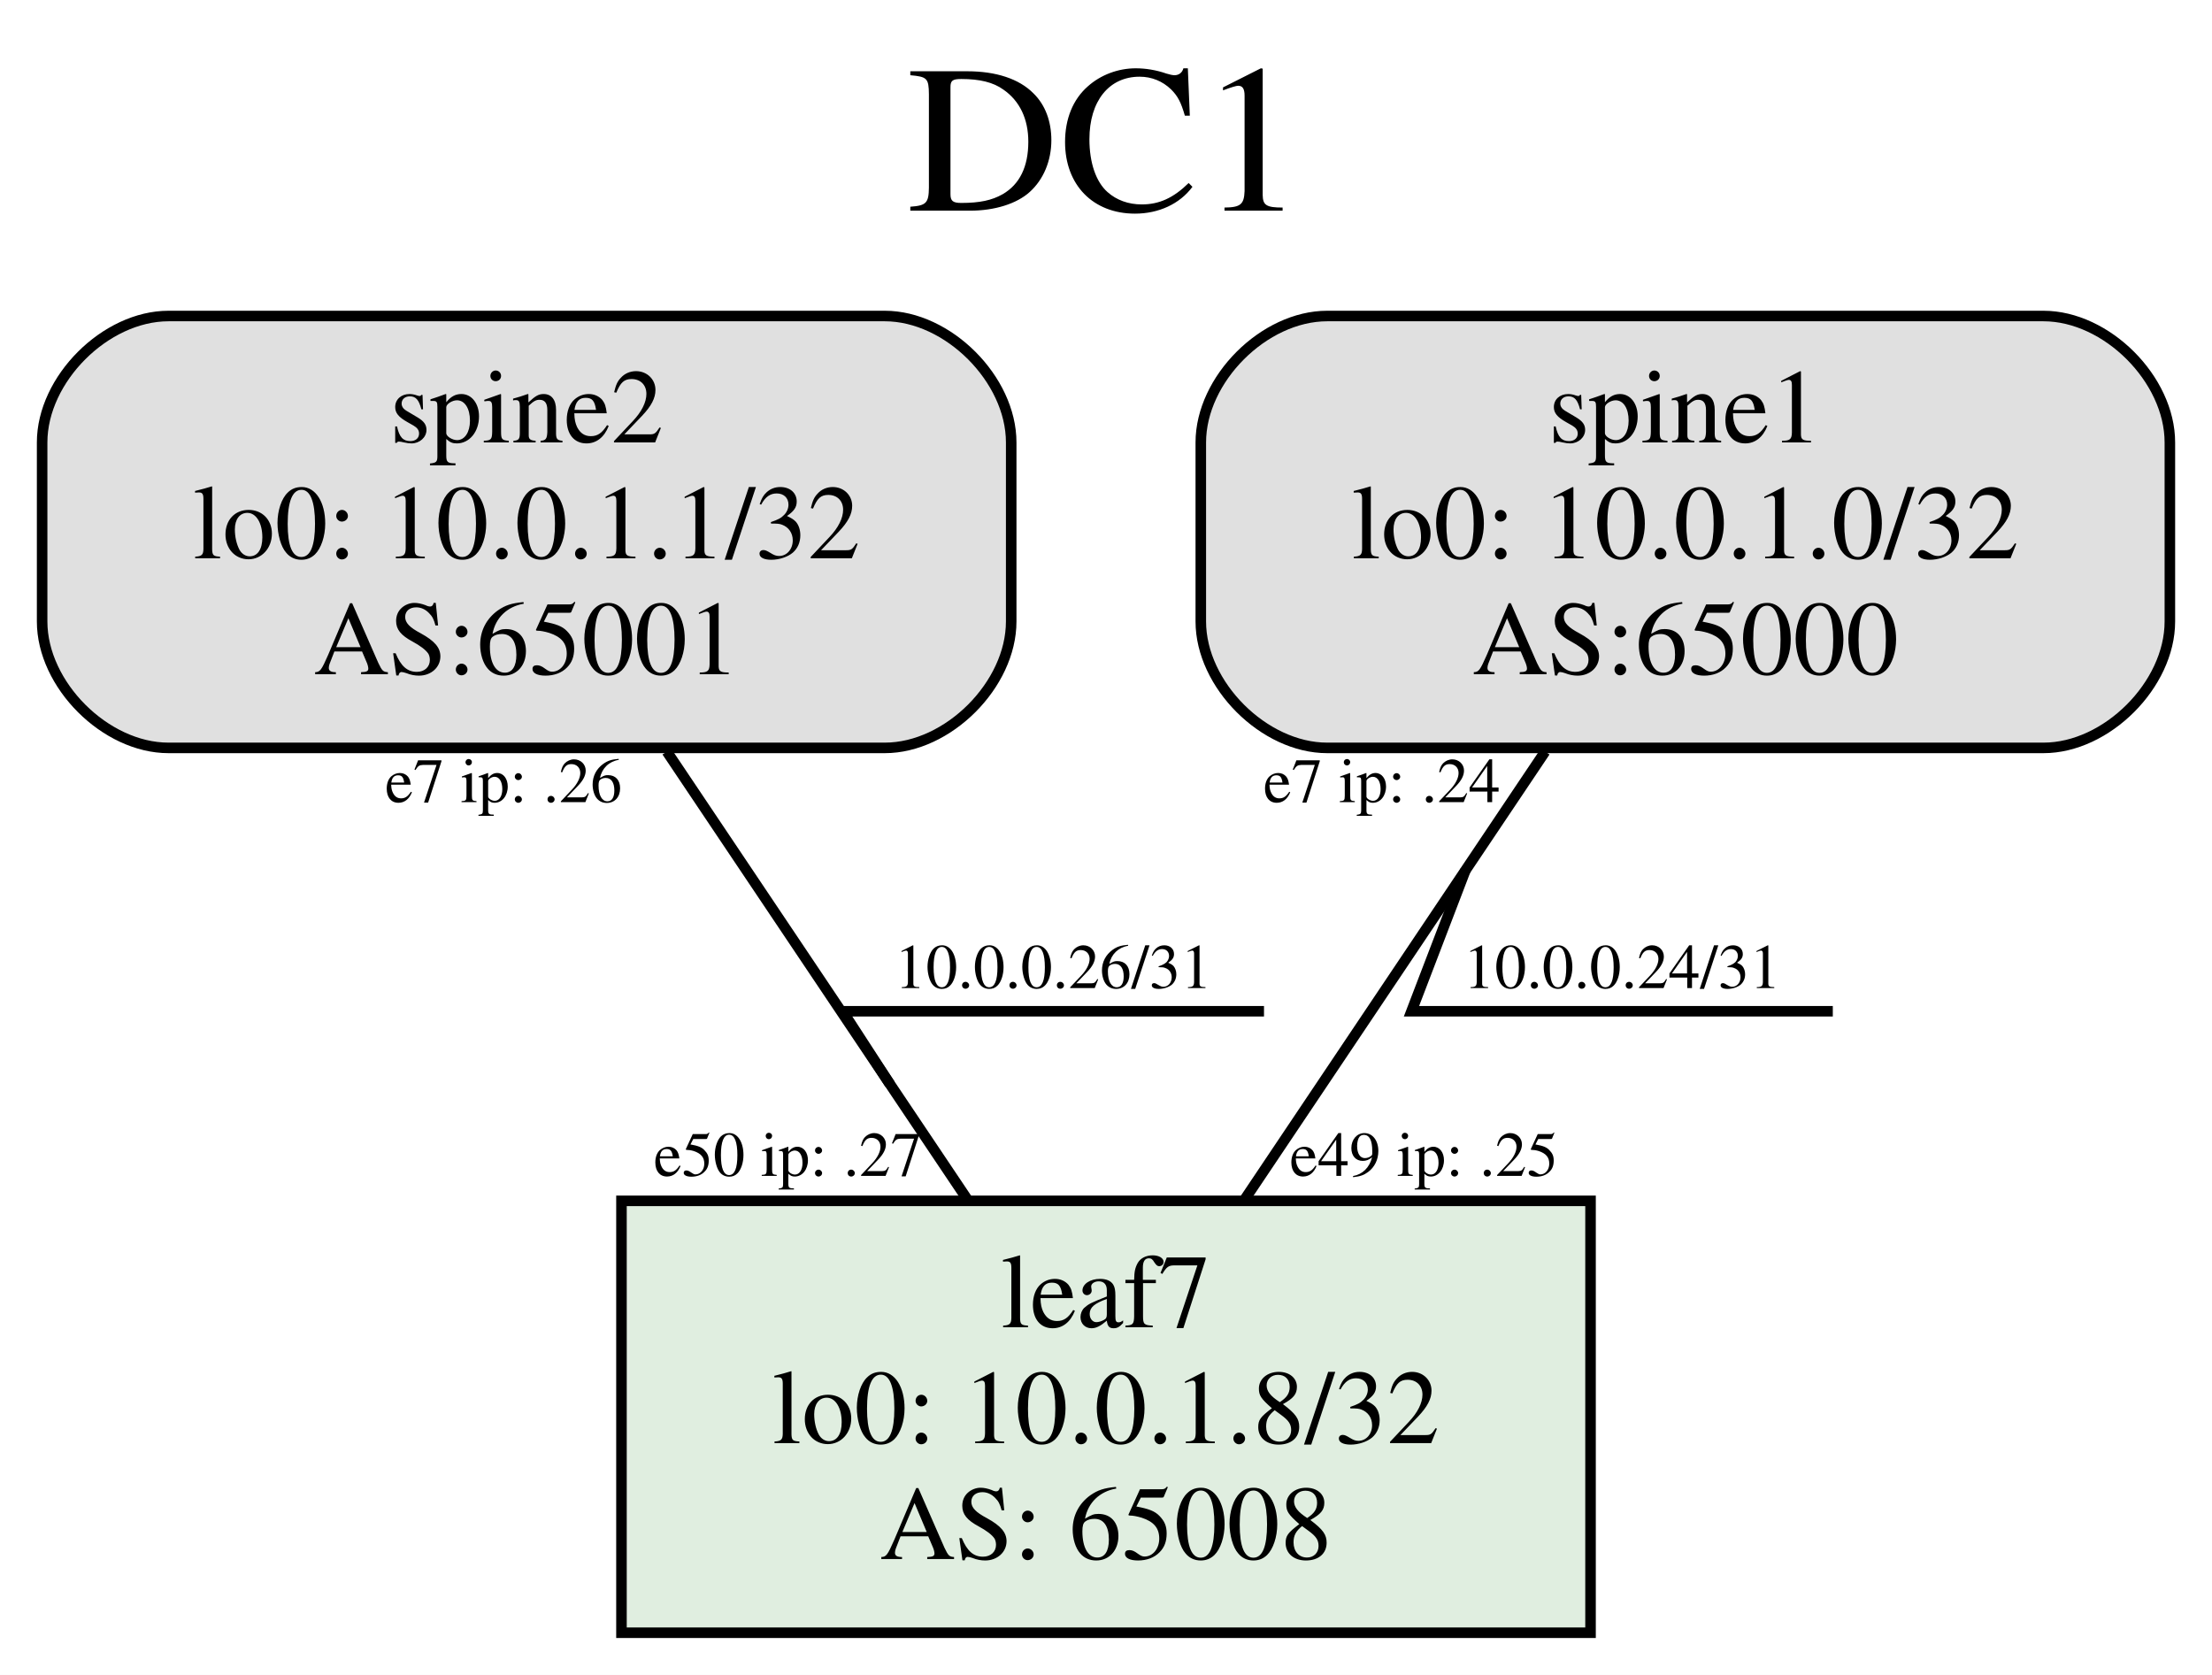
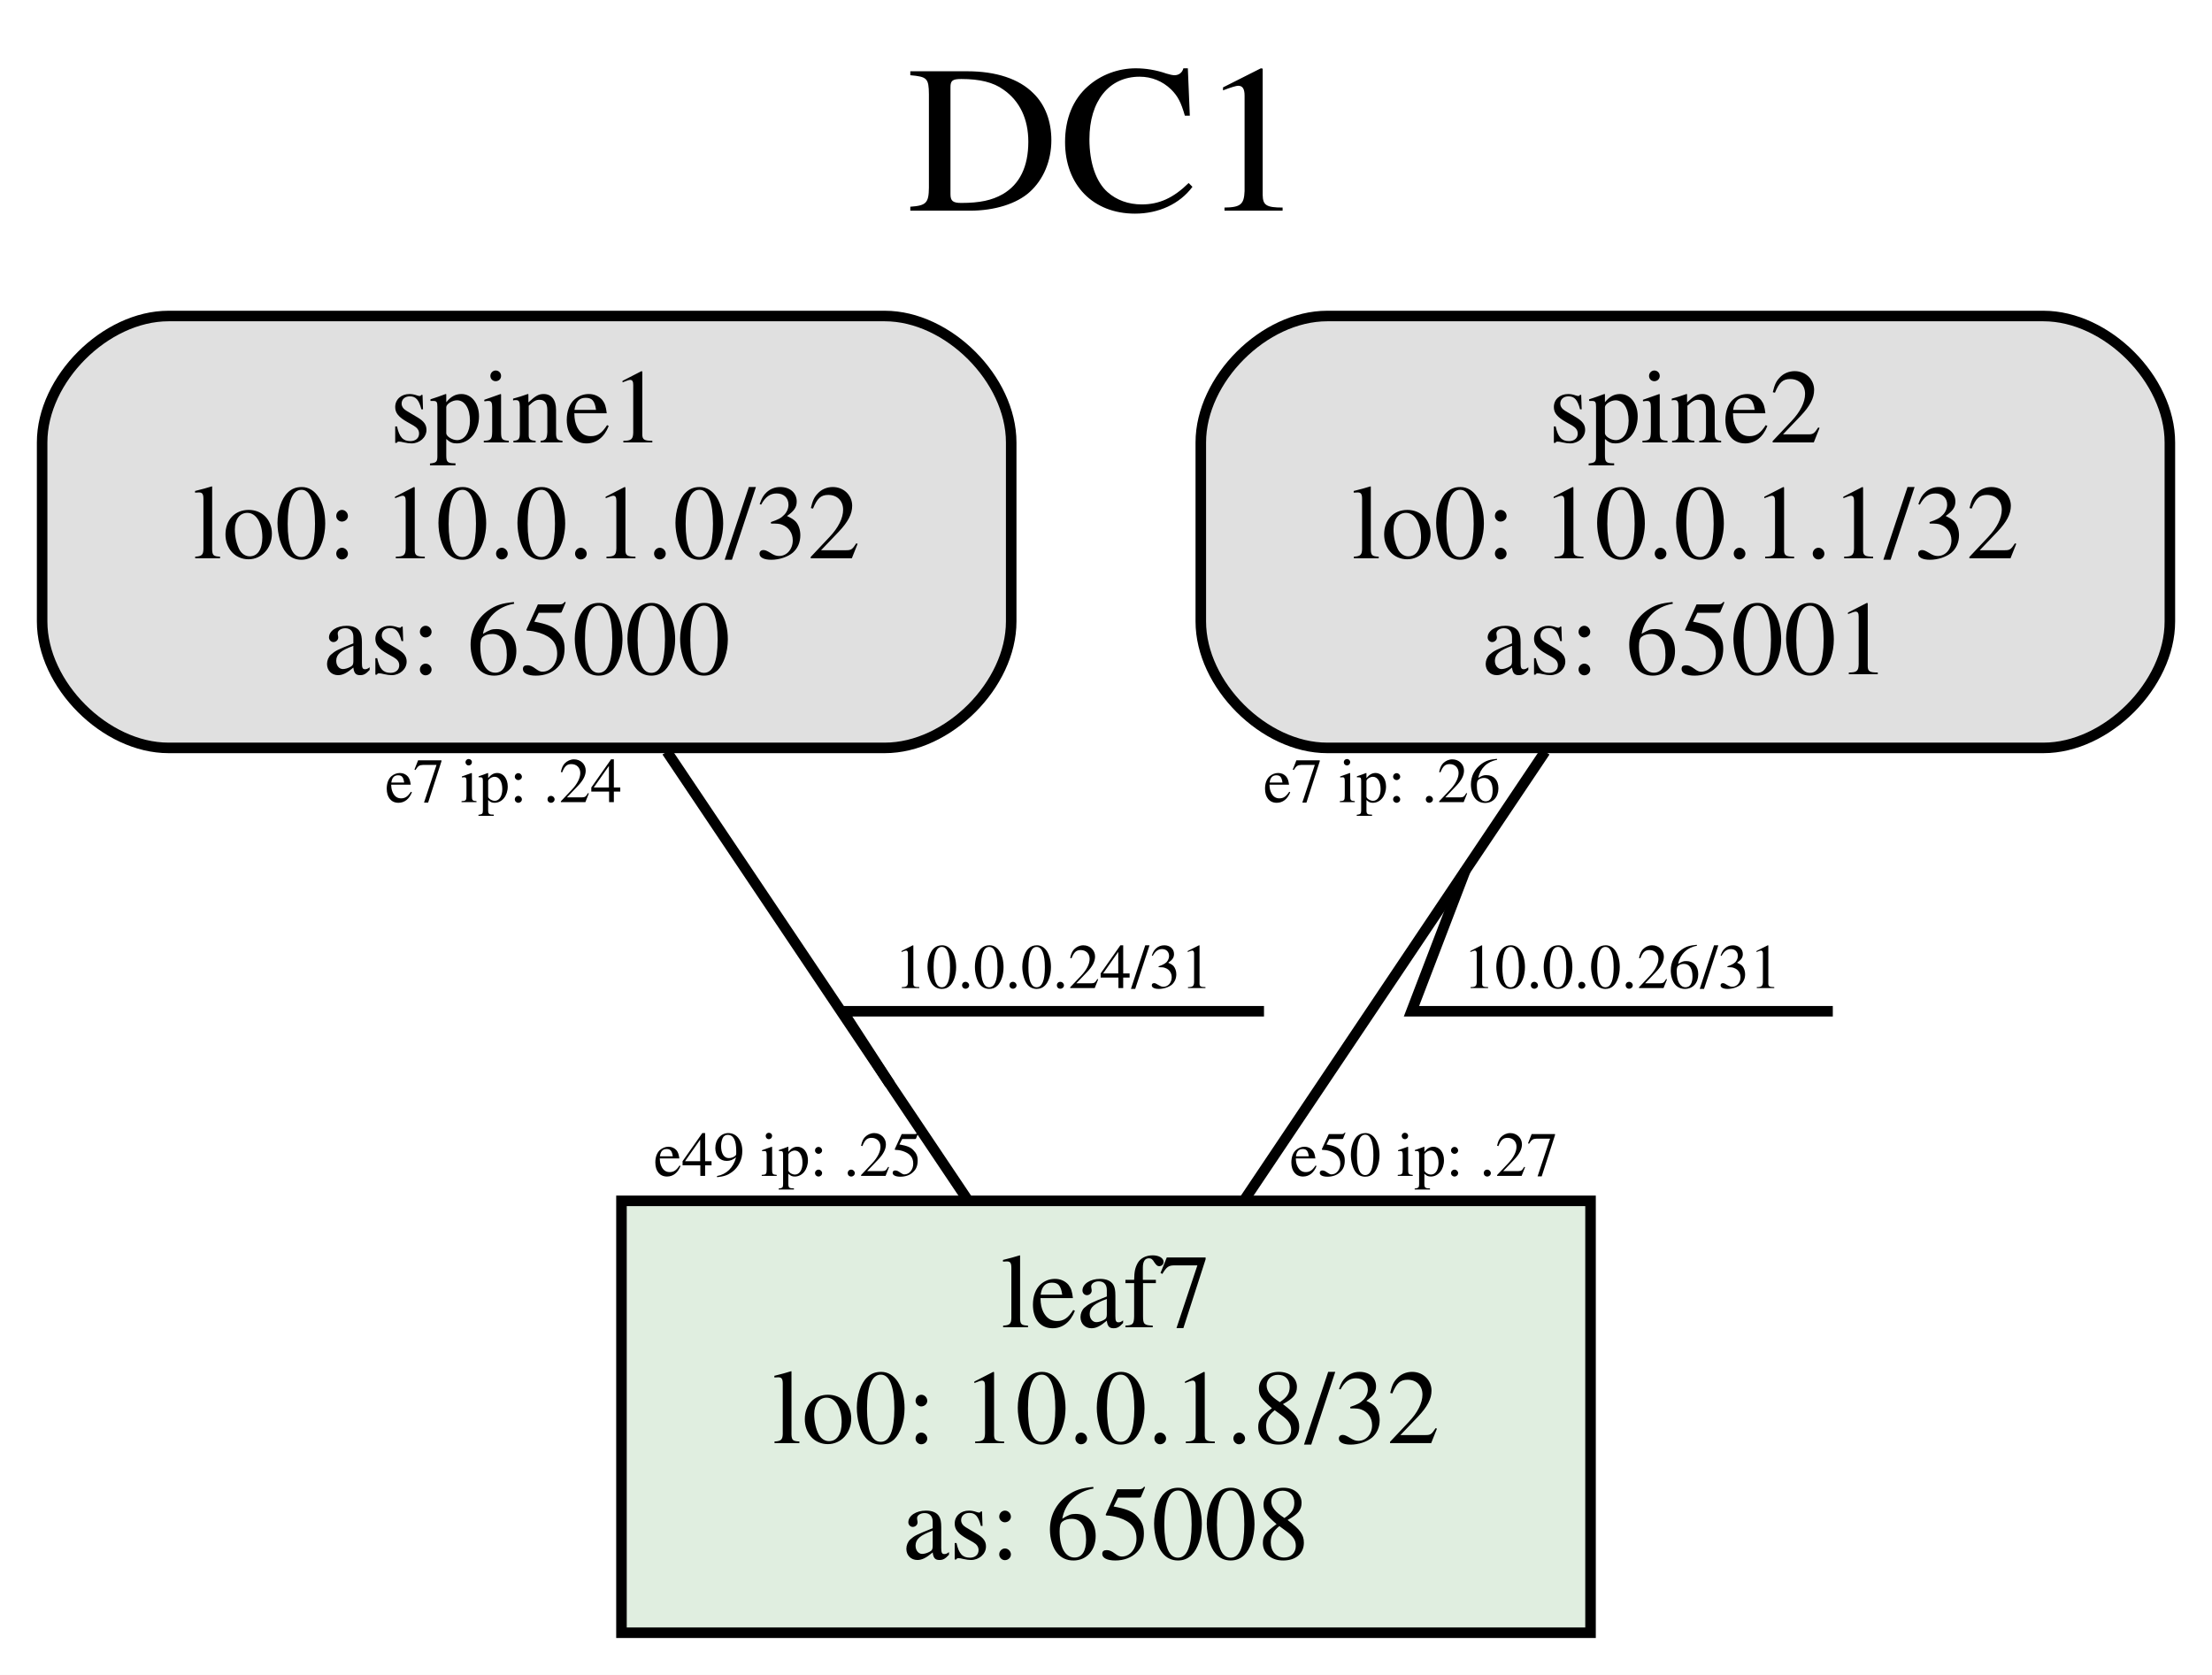
<svg xmlns="http://www.w3.org/2000/svg" xmlns:xlink="http://www.w3.org/1999/xlink" width="210pt" height="159pt" viewBox="0.00 0.00 210.00 159.00">
  <g id="graph0" class="graph" transform="scale(1 1) rotate(0) translate(4 155)">
    <polygon fill="white" stroke="transparent" points="-4,4 -4,-155 206,-155 206,4 -4,4" />
    <text text-anchor="middle" x="101" y="-135" font-family="Times,serif" font-size="20.00">DC1</text>
    <g id="node1" class="node">
      <path fill="#e0e0e0" stroke="black" d="M80,-125C80,-125 12,-125 12,-125 6,-125 0,-119 0,-113 0,-113 0,-96 0,-96 0,-90 6,-84 12,-84 12,-84 80,-84 80,-84 86,-84 92,-90 92,-96 92,-96 92,-113 92,-113 92,-119 86,-125 80,-125" />
-       <text text-anchor="middle" x="46" y="-113" font-family="Times,serif" font-size="10.00">spine2</text>
-       <text text-anchor="middle" x="46" y="-102" font-family="Times,serif" font-size="10.00">lo0: 10.0.1.1/32</text>
-       <text text-anchor="middle" x="46" y="-91" font-family="Times,serif" font-size="10.00">AS:65001</text>
+       <text text-anchor="middle" x="46" y="-113" font-family="Times,serif" font-size="10.00">spine1</text>
+       <text text-anchor="middle" x="46" y="-102" font-family="Times,serif" font-size="10.00">lo0: 10.0.1.0/32</text>
+       <text text-anchor="middle" x="46" y="-91" font-family="Times,serif" font-size="10.00">as: 65000</text>
    </g>
    <g id="node2" class="node">
      <g id="a_node2">
-         <a xlink:href="../config/leaf7.txt" xlink:title="leaf7&#10;lo0: 10.0.1.8/32&#10;AS: 65008">
+         <a xlink:href="../config/leaf7.txt" xlink:title="leaf7&#10;lo0: 10.0.1.8/32&#10;as: 65008&#10;">
          <polygon fill="#e0eee0" stroke="black" points="147,-41 55,-41 55,0 147,0 147,-41" />
          <text text-anchor="middle" x="101" y="-29" font-family="Times,serif" font-size="10.00">leaf7</text>
          <text text-anchor="middle" x="101" y="-18" font-family="Times,serif" font-size="10.00">lo0: 10.0.1.8/32</text>
-           <text text-anchor="middle" x="101" y="-7" font-family="Times,serif" font-size="10.00">AS: 65008</text>
+           <text text-anchor="middle" x="101" y="-7" font-family="Times,serif" font-size="10.00">as: 65008</text>
        </a>
      </g>
    </g>
    <g id="edge1" class="edge">
      <path fill="none" stroke="black" d="M59.31,-83.65C67.96,-70.76 79.19,-54.02 87.81,-41.17" />
-       <text text-anchor="middle" x="96" y="-61.2" font-family="Times,serif" font-size="6.00">10.0.0.26/31</text>
+       <text text-anchor="middle" x="96" y="-61.2" font-family="Times,serif" font-size="6.00">10.0.0.24/31</text>
      <polyline fill="none" stroke="black" points="116,-59 76,-59 80.48,-52.09 " />
-       <text text-anchor="middle" x="70.81" y="-43.37" font-family="Times,serif" font-size="6.00">e50 ip: .27</text>
-       <text text-anchor="middle" x="43.81" y="-78.85" font-family="Times,serif" font-size="6.00">e7 ip: .26</text>
+       <text text-anchor="middle" x="70.81" y="-43.37" font-family="Times,serif" font-size="6.00">e49 ip: .25</text>
+       <text text-anchor="middle" x="43.81" y="-78.85" font-family="Times,serif" font-size="6.00">e7 ip: .24</text>
    </g>
    <g id="node3" class="node">
      <path fill="#e0e0e0" stroke="black" d="M190,-125C190,-125 122,-125 122,-125 116,-125 110,-119 110,-113 110,-113 110,-96 110,-96 110,-90 116,-84 122,-84 122,-84 190,-84 190,-84 196,-84 202,-90 202,-96 202,-96 202,-113 202,-113 202,-119 196,-125 190,-125" />
-       <text text-anchor="middle" x="156" y="-113" font-family="Times,serif" font-size="10.00">spine1</text>
-       <text text-anchor="middle" x="156" y="-102" font-family="Times,serif" font-size="10.00">lo0: 10.0.1.0/32</text>
-       <text text-anchor="middle" x="156" y="-91" font-family="Times,serif" font-size="10.00">AS:65000</text>
+       <text text-anchor="middle" x="156" y="-113" font-family="Times,serif" font-size="10.00">spine2</text>
+       <text text-anchor="middle" x="156" y="-102" font-family="Times,serif" font-size="10.00">lo0: 10.0.1.1/32</text>
+       <text text-anchor="middle" x="156" y="-91" font-family="Times,serif" font-size="10.00">as: 65001</text>
    </g>
    <g id="edge2" class="edge">
      <path fill="none" stroke="black" d="M142.69,-83.65C134.04,-70.76 122.81,-54.02 114.19,-41.17" />
-       <text text-anchor="middle" x="150" y="-61.2" font-family="Times,serif" font-size="6.00">10.0.0.24/31</text>
+       <text text-anchor="middle" x="150" y="-61.2" font-family="Times,serif" font-size="6.00">10.0.0.26/31</text>
      <polyline fill="none" stroke="black" points="170,-59 130,-59 135.12,-72.37 " />
-       <text text-anchor="middle" x="131.19" y="-43.37" font-family="Times,serif" font-size="6.00">e49 ip: .25</text>
-       <text text-anchor="middle" x="127.19" y="-78.85" font-family="Times,serif" font-size="6.00">e7 ip: .24</text>
+       <text text-anchor="middle" x="131.19" y="-43.37" font-family="Times,serif" font-size="6.00">e50 ip: .27</text>
+       <text text-anchor="middle" x="127.19" y="-78.85" font-family="Times,serif" font-size="6.00">e7 ip: .26</text>
    </g>
  </g>
</svg>
